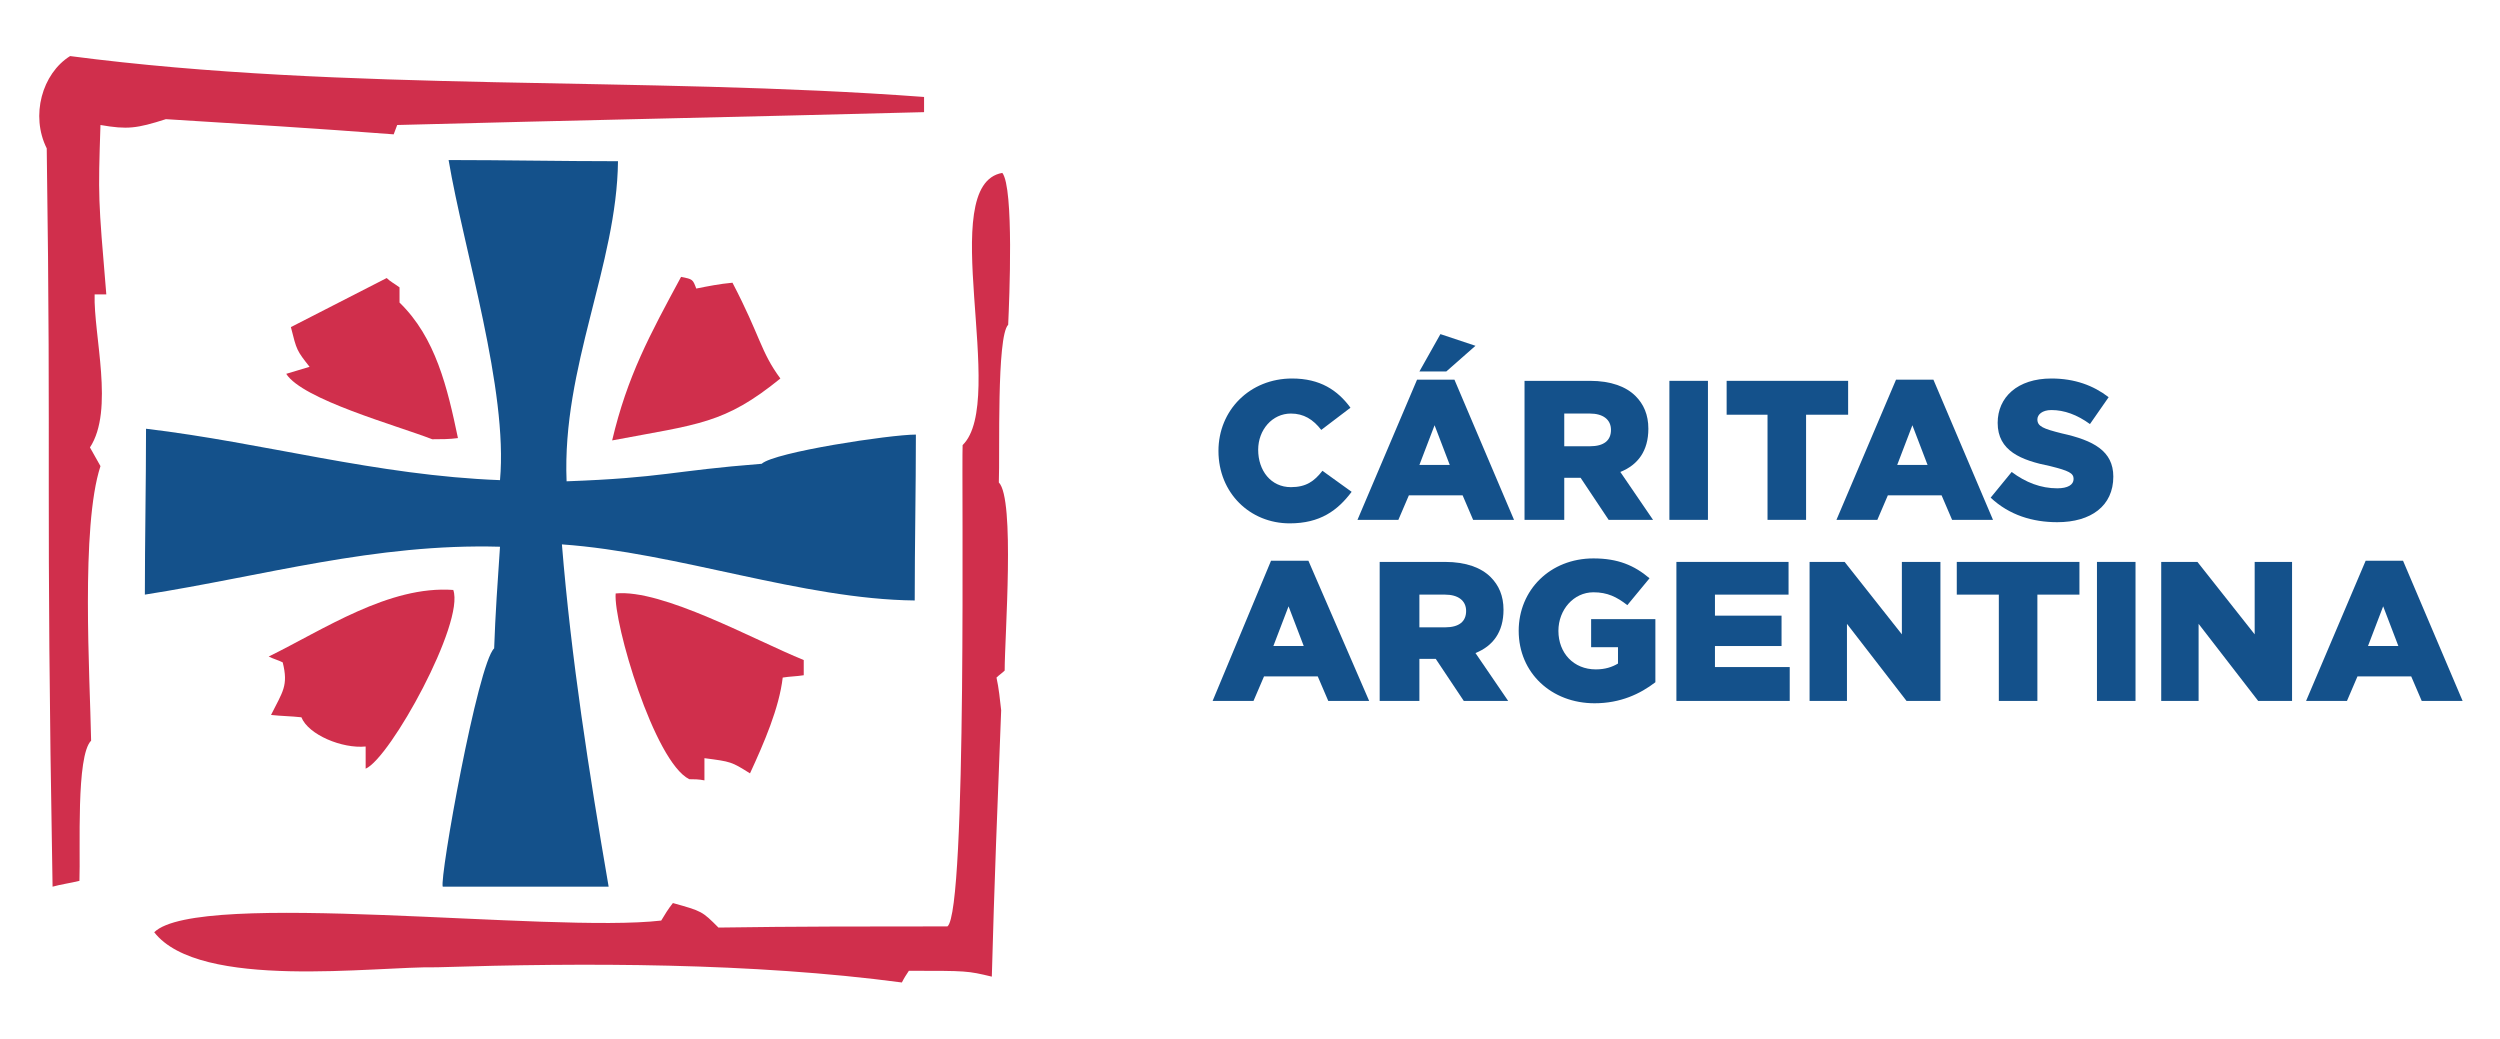
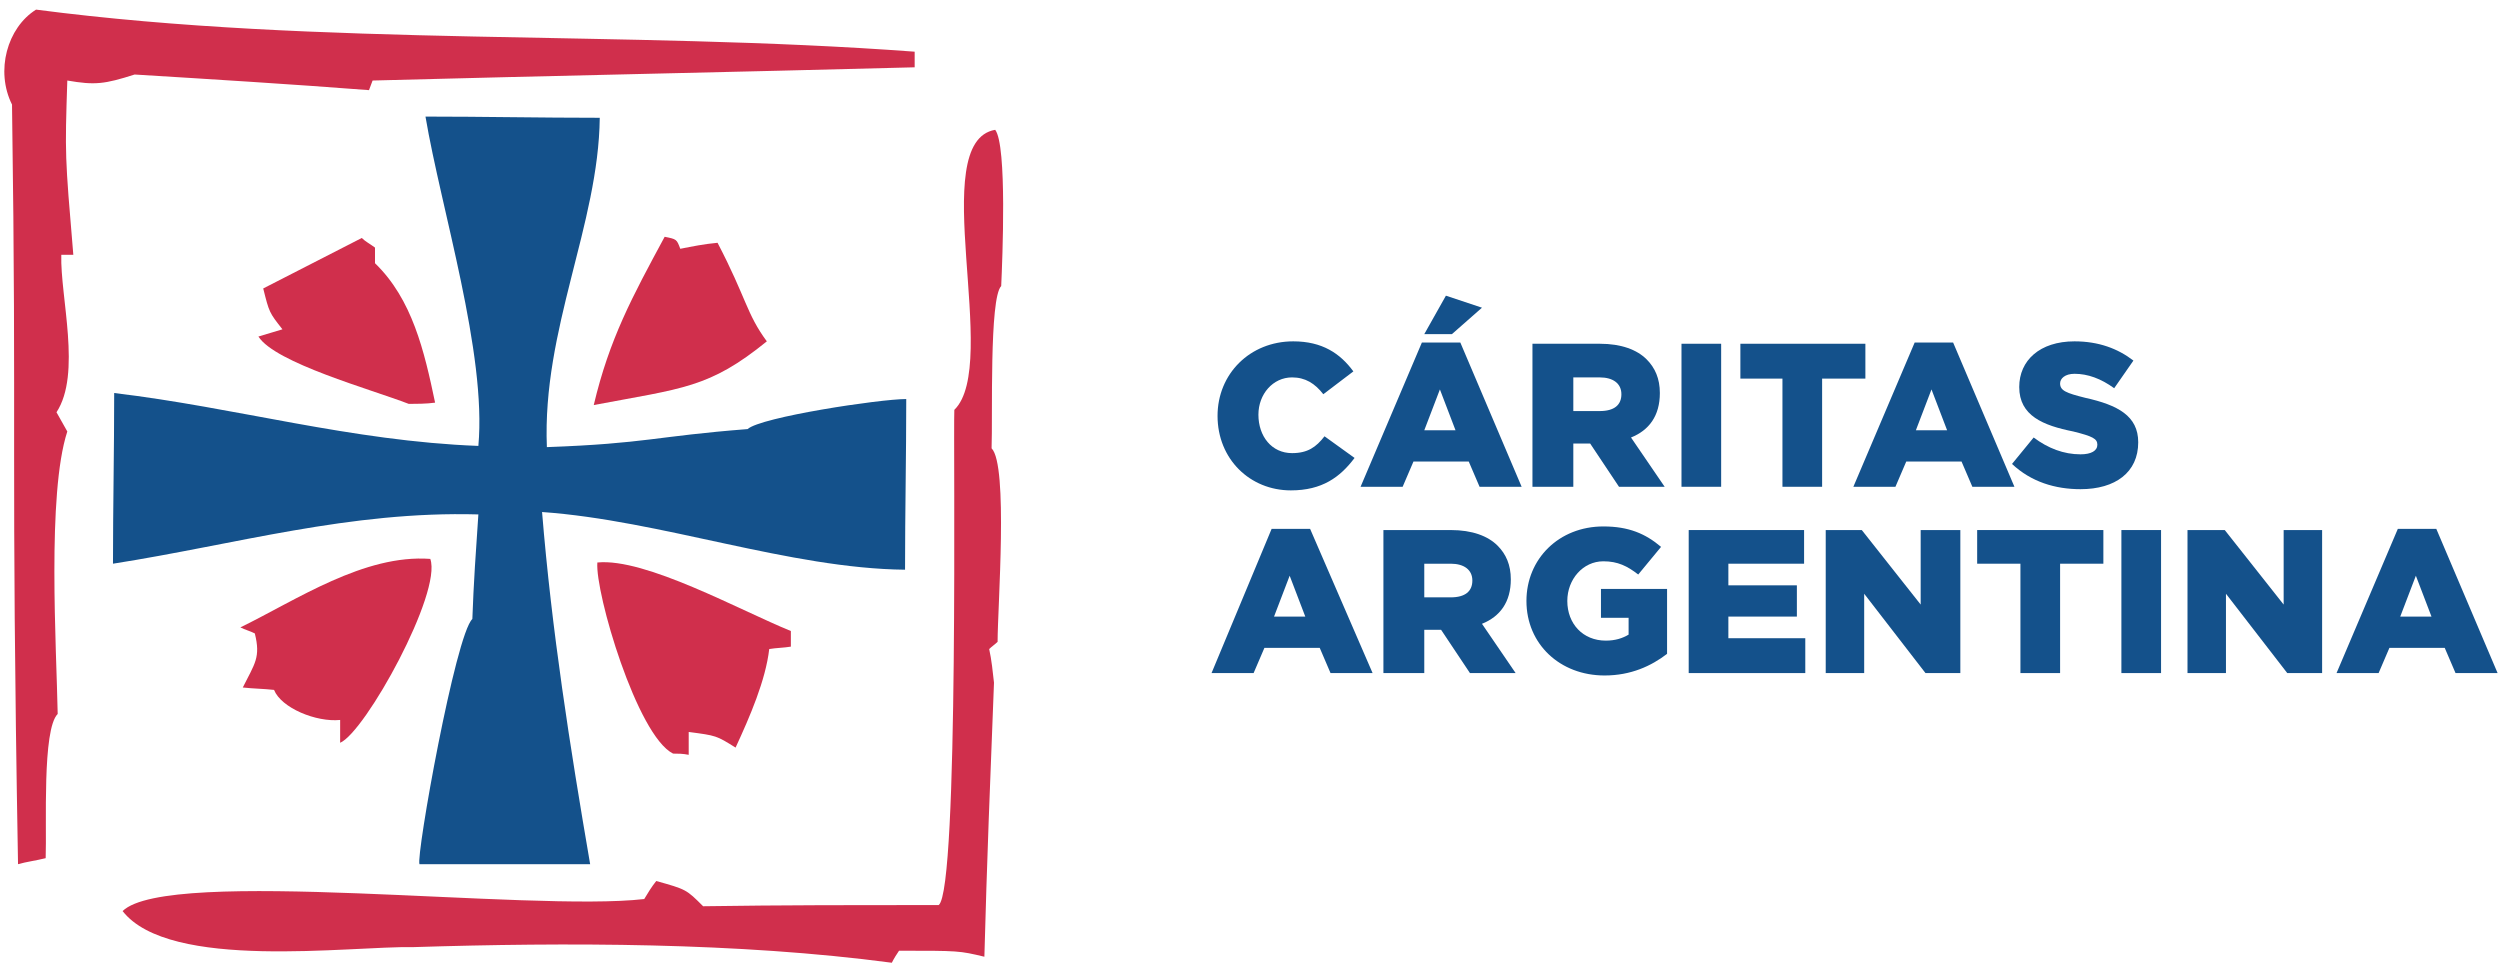
- <svg xmlns="http://www.w3.org/2000/svg" id="Capa_1" x="0px" y="0px" viewBox="0 0 214 88.9" style="enable-background:new 0 0 214 88.9;" xml:space="preserve">
-   <style type="text/css">
- 	.st0{fill-rule:evenodd;clip-rule:evenodd;fill:#14518B;}
- 	.st1{fill-rule:evenodd;clip-rule:evenodd;fill:#D02F4C;}
- </style>
-   <g>
-     <path class="st0" d="M110.4,44.8c2.6,0,4.1-1.1,5.3-2.7l-2.5-1.8c-0.7,0.9-1.4,1.4-2.7,1.4c-1.7,0-2.8-1.4-2.8-3.2v0   c0-1.7,1.2-3.1,2.8-3.1c1.1,0,1.9,0.5,2.6,1.4l2.5-1.9c-1.1-1.5-2.6-2.5-5-2.5c-3.6,0-6.3,2.7-6.3,6.2v0   C104.3,42.2,107,44.8,110.4,44.8z" />
-     <path class="st0" d="M116.2,44.5h3.5l0.9-2.1h4.6l0.9,2.1h3.5l-5.1-12h-3.2L116.2,44.5L116.2,44.5z M121.5,39.8l1.3-3.4l1.3,3.4   H121.5L121.5,39.8z M121.5,31.8h2.3l2.5-2.2l-3-1L121.5,31.8z" />
-     <path class="st0" d="M130.6,44.5h3.3v-3.6h1.4h0l2.4,3.6h3.8l-2.8-4.1c1.5-0.6,2.4-1.8,2.4-3.7v0c0-1.2-0.4-2.1-1.1-2.8   c-0.8-0.8-2.1-1.3-3.9-1.3h-5.6V44.5L130.6,44.5z M133.9,38.3v-2.9h2.2c1.1,0,1.8,0.5,1.8,1.4v0c0,0.9-0.6,1.4-1.8,1.4H133.9z" />
-     <rect x="142.9" y="32.6" class="st0" width="3.3" height="11.9" />
-     <polygon class="st0" points="151.3,44.5 154.6,44.5 154.6,35.5 158.2,35.5 158.2,32.6 147.8,32.6 147.8,35.5 151.3,35.5  " />
-     <path class="st0" d="M157.2,44.5h3.5l0.9-2.1h4.6l0.9,2.1h3.5l-5.1-12h-3.2L157.2,44.5L157.2,44.5z M162.4,39.8l1.3-3.4l1.3,3.4   H162.4z" />
-     <path class="st0" d="M176.1,44.7c2.9,0,4.8-1.4,4.8-3.9v0c0-2.2-1.7-3.1-4.4-3.7c-1.6-0.4-2.1-0.6-2.1-1.2v0c0-0.4,0.4-0.8,1.2-0.8   c1.1,0,2.2,0.4,3.3,1.2l1.6-2.3c-1.3-1-2.9-1.6-4.9-1.6c-2.9,0-4.6,1.6-4.6,3.8v0c0,2.4,2,3.2,4.5,3.7c1.6,0.4,2,0.6,2,1.1v0   c0,0.5-0.5,0.8-1.4,0.8c-1.4,0-2.7-0.5-3.9-1.4l-1.8,2.2C172,44.1,174,44.7,176.1,44.7z" />
-     <path class="st0" d="M103.8,60h3.5l0.9-2.1h4.6l0.9,2.1h3.5L112,48h-3.2L103.8,60L103.8,60z M109,55.3l1.3-3.4l1.3,3.4H109z" />
-     <path class="st0" d="M118.2,60h3.3v-3.6h1.4h0l2.4,3.6h3.8l-2.8-4.1c1.5-0.6,2.4-1.8,2.4-3.7v0c0-1.2-0.4-2.1-1.1-2.8   c-0.8-0.8-2.1-1.3-3.9-1.3h-5.6V60L118.2,60z M121.5,53.8v-2.9h2.2c1.1,0,1.8,0.5,1.8,1.4v0c0,0.9-0.6,1.4-1.8,1.4H121.5z" />
-     <path class="st0" d="M136.5,60.2c2.2,0,3.9-0.8,5.2-1.8V53h-5.5v2.4h2.3v1.4c-0.5,0.3-1.1,0.5-1.9,0.5c-1.9,0-3.2-1.4-3.2-3.3v0   c0-1.8,1.3-3.3,3-3.3c1.2,0,2,0.4,2.9,1.1l1.9-2.3c-1.3-1.1-2.7-1.7-4.8-1.7c-3.7,0-6.4,2.7-6.4,6.2v0   C130,57.6,132.8,60.2,136.5,60.2z" />
-     <polygon class="st0" points="143.5,60 153.2,60 153.2,57.1 146.8,57.1 146.8,55.3 152.5,55.3 152.5,52.7 146.8,52.7 146.8,50.9    153.1,50.9 153.1,48.1 143.5,48.1  " />
-     <polygon class="st0" points="154.9,60 158.1,60 158.1,53.4 163.2,60 166.1,60 166.1,48.1 162.8,48.1 162.8,54.3 157.9,48.1    154.9,48.1  " />
-     <polygon class="st0" points="171.1,60 174.4,60 174.4,50.9 178,50.9 178,48.1 167.5,48.1 167.5,50.9 171.1,50.9  " />
-     <rect x="179.5" y="48.1" class="st0" width="3.3" height="11.9" />
-     <polygon class="st0" points="185,60 188.2,60 188.2,53.4 193.3,60 196.2,60 196.2,48.1 193,48.1 193,54.3 188.1,48.1 185,48.1  " />
-     <path class="st0" d="M197.4,60h3.5l0.9-2.1h4.6l0.9,2.1h3.5l-5.1-12h-3.2L197.4,60L197.4,60z M202.7,55.3l1.3-3.4l1.3,3.4H202.7z" />
-     <g>
-       <path class="st1" d="M85.7,60.8c-0.3,7.6-0.6,15.2-0.8,22.8c-2.1-0.5-2.1-0.5-7.1-0.5c-0.2,0.3-0.4,0.6-0.6,1    c-12.8-1.7-27.1-1.7-39.8-1.3c-5.3-0.1-20.3,2-24.2-3c3.8-3.7,33.9,0.1,43.4-1c0.3-0.5,0.6-1,1-1.5c2.5,0.7,2.5,0.7,3.9,2.1    c6.5-0.1,13.1-0.1,19.6-0.1c1.7-1.3,1.2-38.9,1.3-41.2c3.9-3.8-2.4-22.3,3.4-23.3c1,1.3,0.6,10.8,0.5,13c-1,1-0.7,11-0.8,13.5    c1.4,1.4,0.5,13.2,0.5,16.1c-0.2,0.2-0.5,0.4-0.7,0.6C85.5,58.9,85.6,59.9,85.7,60.8z" />
-       <path class="st1" d="M4.5,75.9C3.9,41.6,4.4,40.5,4,12.7C2.6,9.9,3.6,6.3,6,4.8c23.7,3.1,48.9,1.7,73.1,3.5c0,0.4,0,0.8,0,1.3    C64,10,49,10.3,34,10.7c-0.1,0.3-0.2,0.5-0.3,0.8c-6.5-0.5-13-0.9-19.5-1.3c-2.5,0.8-3.3,0.9-5.6,0.5c-0.2,6.2-0.2,6.2,0.5,14.5    c-0.3,0-0.7,0-1,0C8,28.7,9.8,35.1,7.7,38.3c0.3,0.5,0.6,1.1,0.9,1.6c-1.7,5.2-0.9,18-0.8,23.5c-1.3,1.3-0.9,9.3-1,12    C6,75.6,5.2,75.7,4.5,75.9z" />
-       <path class="st0" d="M12.4,50.9c0-4.7,0.1-9.4,0.1-14.2c10.1,1.2,19.7,4,30.3,4.4c0.7-7.7-3.1-19.7-4.4-27.4    c4.8,0,9.6,0.1,14.5,0.1c-0.1,8.9-4.8,17.6-4.4,27.4c8.3-0.3,9-0.9,16.7-1.5c1.1-1,11-2.5,13.2-2.5c0,4.7-0.1,9.4-0.1,14.2    c-9.6-0.1-20.3-4.1-30.2-4.8c0.8,9.8,2.3,19.4,4,29.3c-4.8,0-9.5,0-14.2,0c-0.3-0.7,3-19.1,4.4-20.4c0.1-2.9,0.3-5.8,0.5-8.7    C32.1,46.5,22.6,49.3,12.4,50.9z" />
-       <path class="st1" d="M59,66.7c-3-1.5-6.5-13.4-6.3-15.9c4-0.4,11.9,4,16.1,5.7c0,0.4,0,0.8,0,1.3c-0.6,0.1-1.2,0.1-1.8,0.2    c-0.3,2.6-1.6,5.6-2.8,8.2c-1.6-1-1.6-1-3.9-1.3c0,0.6,0,1.3,0,1.9C59.8,66.7,59.4,66.7,59,66.7z" />
-       <path class="st1" d="M31.3,65.8c0-0.7,0-1.3,0-1.9c-2,0.2-4.9-1-5.5-2.5c-0.9-0.1-1.7-0.1-2.6-0.2c1-2,1.5-2.5,1-4.5    c-0.4-0.2-0.8-0.3-1.2-0.5c4.7-2.3,10.3-6.1,15.8-5.7C39.8,53.3,33.4,64.9,31.3,65.8z" />
-       <path class="st1" d="M37,37.6c-3.1-1.2-11.1-3.4-12.5-5.6c0.7-0.2,1.3-0.4,2-0.6C25.4,30,25.4,30,24.9,28c2.7-1.4,5.5-2.8,8.2-4.2    c0.3,0.3,0.7,0.5,1.1,0.8c0,0.4,0,0.8,0,1.3c3.1,3,4.1,7.3,5,11.6C38.5,37.6,37.7,37.6,37,37.6z" />
-       <path class="st1" d="M52.4,37.7c1.3-5.5,3.2-9,5.9-14c1,0.2,1,0.2,1.3,1c1-0.2,2-0.4,3.1-0.5c2.4,4.6,2.4,5.9,4.1,8.2    C62,36.3,59.8,36.3,52.4,37.7z" />
-     </g>
-   </g>
+ <svg xmlns="http://www.w3.org/2000/svg" width="208" height="81" viewBox="0 0 208 81" fill="none">
+   <path fill-rule="evenodd" clip-rule="evenodd" d="M107.4 40.8C110 40.8 111.5 39.7 112.7 38.1L110.2 36.3C109.5 37.2 108.8 37.7 107.5 37.7C105.8 37.7 104.7 36.3 104.7 34.5C104.7 32.8 105.9 31.4 107.5 31.4C108.6 31.4 109.4 31.9 110.1 32.8L112.6 30.9C111.5 29.4 110 28.4 107.6 28.4C104 28.4 101.3 31.1 101.3 34.6C101.3 38.2 104 40.8 107.4 40.8Z" fill="#14518B" />
+   <path fill-rule="evenodd" clip-rule="evenodd" d="M113.2 40.5H116.7L117.6 38.4H122.2L123.1 40.5H126.6L121.5 28.5H118.3L113.2 40.5ZM118.5 35.8L119.8 32.4L121.1 35.8H118.5ZM118.5 27.8H120.8L123.3 25.6L120.3 24.6L118.5 27.8Z" fill="#14518B" />
+   <path fill-rule="evenodd" clip-rule="evenodd" d="M127.6 40.5H130.9V36.9H132.3L134.7 40.5H138.5L135.7 36.4C137.2 35.8 138.1 34.6 138.1 32.7C138.1 31.5 137.7 30.6 137 29.9C136.2 29.1 134.9 28.6 133.1 28.6H127.5V40.5H127.6ZM130.9 34.3V31.4H133.1C134.2 31.4 134.9 31.9 134.9 32.8C134.9 33.7 134.3 34.2 133.1 34.2H130.9V34.3Z" fill="#14518B" />
+   <path d="M143.2 28.6H139.9V40.5H143.2V28.6Z" fill="#14518B" />
+   <path fill-rule="evenodd" clip-rule="evenodd" d="M148.3 40.5H151.6V31.5H155.2V28.6H144.8V31.5H148.3V40.5Z" fill="#14518B" />
+   <path fill-rule="evenodd" clip-rule="evenodd" d="M154.2 40.5H157.7L158.6 38.4H163.2L164.1 40.5H167.6L162.5 28.5H159.3L154.2 40.5ZM159.4 35.8L160.7 32.4L162 35.8H159.4Z" fill="#14518B" />
+   <path fill-rule="evenodd" clip-rule="evenodd" d="M173.1 40.7C176 40.7 177.9 39.3 177.9 36.8C177.9 34.6 176.2 33.7 173.5 33.1C171.9 32.7 171.4 32.5 171.4 31.9C171.4 31.5 171.8 31.1 172.6 31.1C173.7 31.1 174.8 31.5 175.9 32.3L177.5 30C176.2 29 174.6 28.4 172.6 28.4C169.7 28.4 168 30 168 32.2C168 34.6 170 35.4 172.5 35.9C174.1 36.3 174.5 36.5 174.5 37C174.5 37.5 174 37.8 173.1 37.8C171.7 37.8 170.4 37.3 169.2 36.4L167.4 38.6C169 40.1 171 40.7 173.1 40.7Z" fill="#14518B" />
+   <path fill-rule="evenodd" clip-rule="evenodd" d="M100.8 56H104.3L105.2 53.9H109.8L110.7 56H114.2L109 44H105.8L100.8 56ZM106 51.3L107.3 47.9L108.6 51.3H106Z" fill="#14518B" />
+   <path fill-rule="evenodd" clip-rule="evenodd" d="M115.2 56H118.5V52.4H119.9L122.3 56H126.1L123.3 51.9C124.8 51.3 125.7 50.1 125.7 48.2C125.7 47 125.3 46.1 124.6 45.4C123.8 44.6 122.5 44.1 120.7 44.1H115.1V56H115.2ZM118.5 49.8V46.9H120.7C121.8 46.9 122.5 47.4 122.5 48.3C122.5 49.2 121.9 49.7 120.7 49.7H118.5V49.8Z" fill="#14518B" />
+   <path fill-rule="evenodd" clip-rule="evenodd" d="M133.5 56.2C135.7 56.2 137.4 55.4 138.7 54.4V49H133.2V51.4H135.5V52.8C135 53.1 134.4 53.3 133.6 53.3C131.7 53.3 130.4 51.9 130.4 50C130.4 48.2 131.7 46.7 133.4 46.7C134.6 46.7 135.4 47.1 136.3 47.8L138.2 45.5C136.9 44.4 135.5 43.8 133.4 43.8C129.7 43.8 127 46.5 127 50C127 53.6 129.8 56.2 133.5 56.2Z" fill="#14518B" />
+   <path fill-rule="evenodd" clip-rule="evenodd" d="M140.5 56H150.2V53.1H143.8V51.3H149.5V48.7H143.8V46.9H150.1V44.1H140.5V56Z" fill="#14518B" />
+   <path fill-rule="evenodd" clip-rule="evenodd" d="M151.9 56H155.1V49.4L160.2 56H163.1V44.1H159.8V50.3L154.9 44.1H151.9V56Z" fill="#14518B" />
+   <path fill-rule="evenodd" clip-rule="evenodd" d="M168.1 56H171.4V46.9H175V44.1H164.5V46.9H168.1V56Z" fill="#14518B" />
+   <path d="M179.8 44.1H176.5V56H179.8V44.1Z" fill="#14518B" />
+   <path fill-rule="evenodd" clip-rule="evenodd" d="M182 56H185.2V49.4L190.3 56H193.2V44.1H190V50.3L185.1 44.1H182V56Z" fill="#14518B" />
+   <path fill-rule="evenodd" clip-rule="evenodd" d="M194.4 56H197.9L198.8 53.9H203.4L204.3 56H207.8L202.7 44H199.5L194.4 56ZM199.7 51.3L201 47.9L202.3 51.3H199.7Z" fill="#14518B" />
+   <path fill-rule="evenodd" clip-rule="evenodd" d="M82.7 56.8C82.4 64.4 82.1 72 81.9 79.6C79.8 79.1 79.8 79.1 74.8 79.1C74.6 79.4 74.4 79.7 74.2 80.1C61.4 78.4 47.1 78.4 34.4 78.8C29.1 78.7 14.1 80.8 10.2 75.8C14 72.1 44.1 75.9 53.6 74.8C53.9 74.3 54.2 73.8 54.6 73.3C57.1 74 57.1 74 58.5 75.4C65 75.3 71.6 75.3 78.1 75.3C79.8 74 79.3 36.4 79.4 34.1C83.3 30.3 77 11.8 82.8 10.8C83.8 12.1 83.4 21.6 83.3 23.8C82.3 24.8 82.6 34.8 82.5 37.3C83.9 38.7 83 50.5 83 53.4C82.8 53.6 82.5 53.8 82.3 54C82.5 54.9 82.6 55.9 82.7 56.8Z" fill="#D02F4C" />
+   <path fill-rule="evenodd" clip-rule="evenodd" d="M1.5 71.9C0.9 37.6 1.4 36.5 1 8.7C-0.4 5.9 0.6 2.3 3 0.8C26.7 3.9 51.9 2.5 76.1 4.3C76.1 4.7 76.1 5.1 76.1 5.6C61 6 46 6.3 31 6.7C30.9 7 30.8 7.2 30.7 7.5C24.2 7 17.7 6.6 11.2 6.2C8.7 7 7.9 7.1 5.6 6.7C5.4 12.9 5.4 12.9 6.1 21.2C5.8 21.2 5.4 21.2 5.1 21.2C5 24.7 6.8 31.1 4.7 34.3C5 34.8 5.3 35.4 5.6 35.9C3.9 41.1 4.7 53.9 4.8 59.4C3.5 60.7 3.9 68.7 3.8 71.4C3 71.6 2.2 71.7 1.5 71.9Z" fill="#D02F4C" />
+   <path fill-rule="evenodd" clip-rule="evenodd" d="M9.4 46.9C9.4 42.2 9.5 37.5 9.5 32.7C19.6 33.9 29.2 36.7 39.8 37.1C40.5 29.4 36.7 17.4 35.4 9.7C40.2 9.7 45 9.8 49.9 9.8C49.8 18.7 45.1 27.4 45.5 37.2C53.8 36.9 54.5 36.3 62.2 35.7C63.3 34.7 73.2 33.2 75.4 33.2C75.4 37.9 75.3 42.6 75.3 47.4C65.7 47.3 55 43.3 45.1 42.6C45.9 52.4 47.4 62 49.1 71.9C44.3 71.9 39.6 71.9 34.9 71.9C34.6 71.2 37.9 52.8 39.3 51.5C39.4 48.6 39.6 45.7 39.8 42.8C29.1 42.5 19.6 45.3 9.4 46.9Z" fill="#14518B" />
+   <path fill-rule="evenodd" clip-rule="evenodd" d="M56 62.7C53 61.2 49.5 49.3 49.7 46.8C53.7 46.4 61.6 50.8 65.8 52.5C65.8 52.9 65.8 53.3 65.8 53.8C65.2 53.9 64.6 53.9 64 54C63.7 56.6 62.4 59.6 61.2 62.2C59.6 61.2 59.6 61.2 57.3 60.9C57.3 61.5 57.3 62.2 57.3 62.8C56.8 62.7 56.4 62.7 56 62.7Z" fill="#D02F4C" />
+   <path fill-rule="evenodd" clip-rule="evenodd" d="M28.3 61.8C28.3 61.1 28.3 60.5 28.3 59.9C26.3 60.1 23.4 58.9 22.8 57.4C21.9 57.3 21.1 57.3 20.2 57.2C21.2 55.2 21.7 54.7 21.2 52.7C20.8 52.5 20.4 52.4 20 52.2C24.7 49.9 30.3 46.1 35.8 46.5C36.8 49.3 30.4 60.9 28.3 61.8Z" fill="#D02F4C" />
+   <path fill-rule="evenodd" clip-rule="evenodd" d="M34 33.6C30.9 32.4 22.9 30.2 21.5 28C22.2 27.8 22.8 27.6 23.5 27.4C22.4 26 22.4 26 21.9 24C24.6 22.6 27.4 21.2 30.1 19.8C30.4 20.1 30.8 20.3 31.2 20.6C31.2 21 31.2 21.4 31.2 21.9C34.3 24.9 35.3 29.2 36.2 33.5C35.5 33.6 34.7 33.6 34 33.6Z" fill="#D02F4C" />
+   <path fill-rule="evenodd" clip-rule="evenodd" d="M49.4 33.7C50.7 28.2 52.6 24.7 55.3 19.7C56.3 19.9 56.3 19.9 56.6 20.7C57.6 20.5 58.6 20.3 59.7 20.2C62.1 24.8 62.1 26.1 63.8 28.4C59 32.3 56.8 32.3 49.4 33.7Z" fill="#D02F4C" />
</svg>
